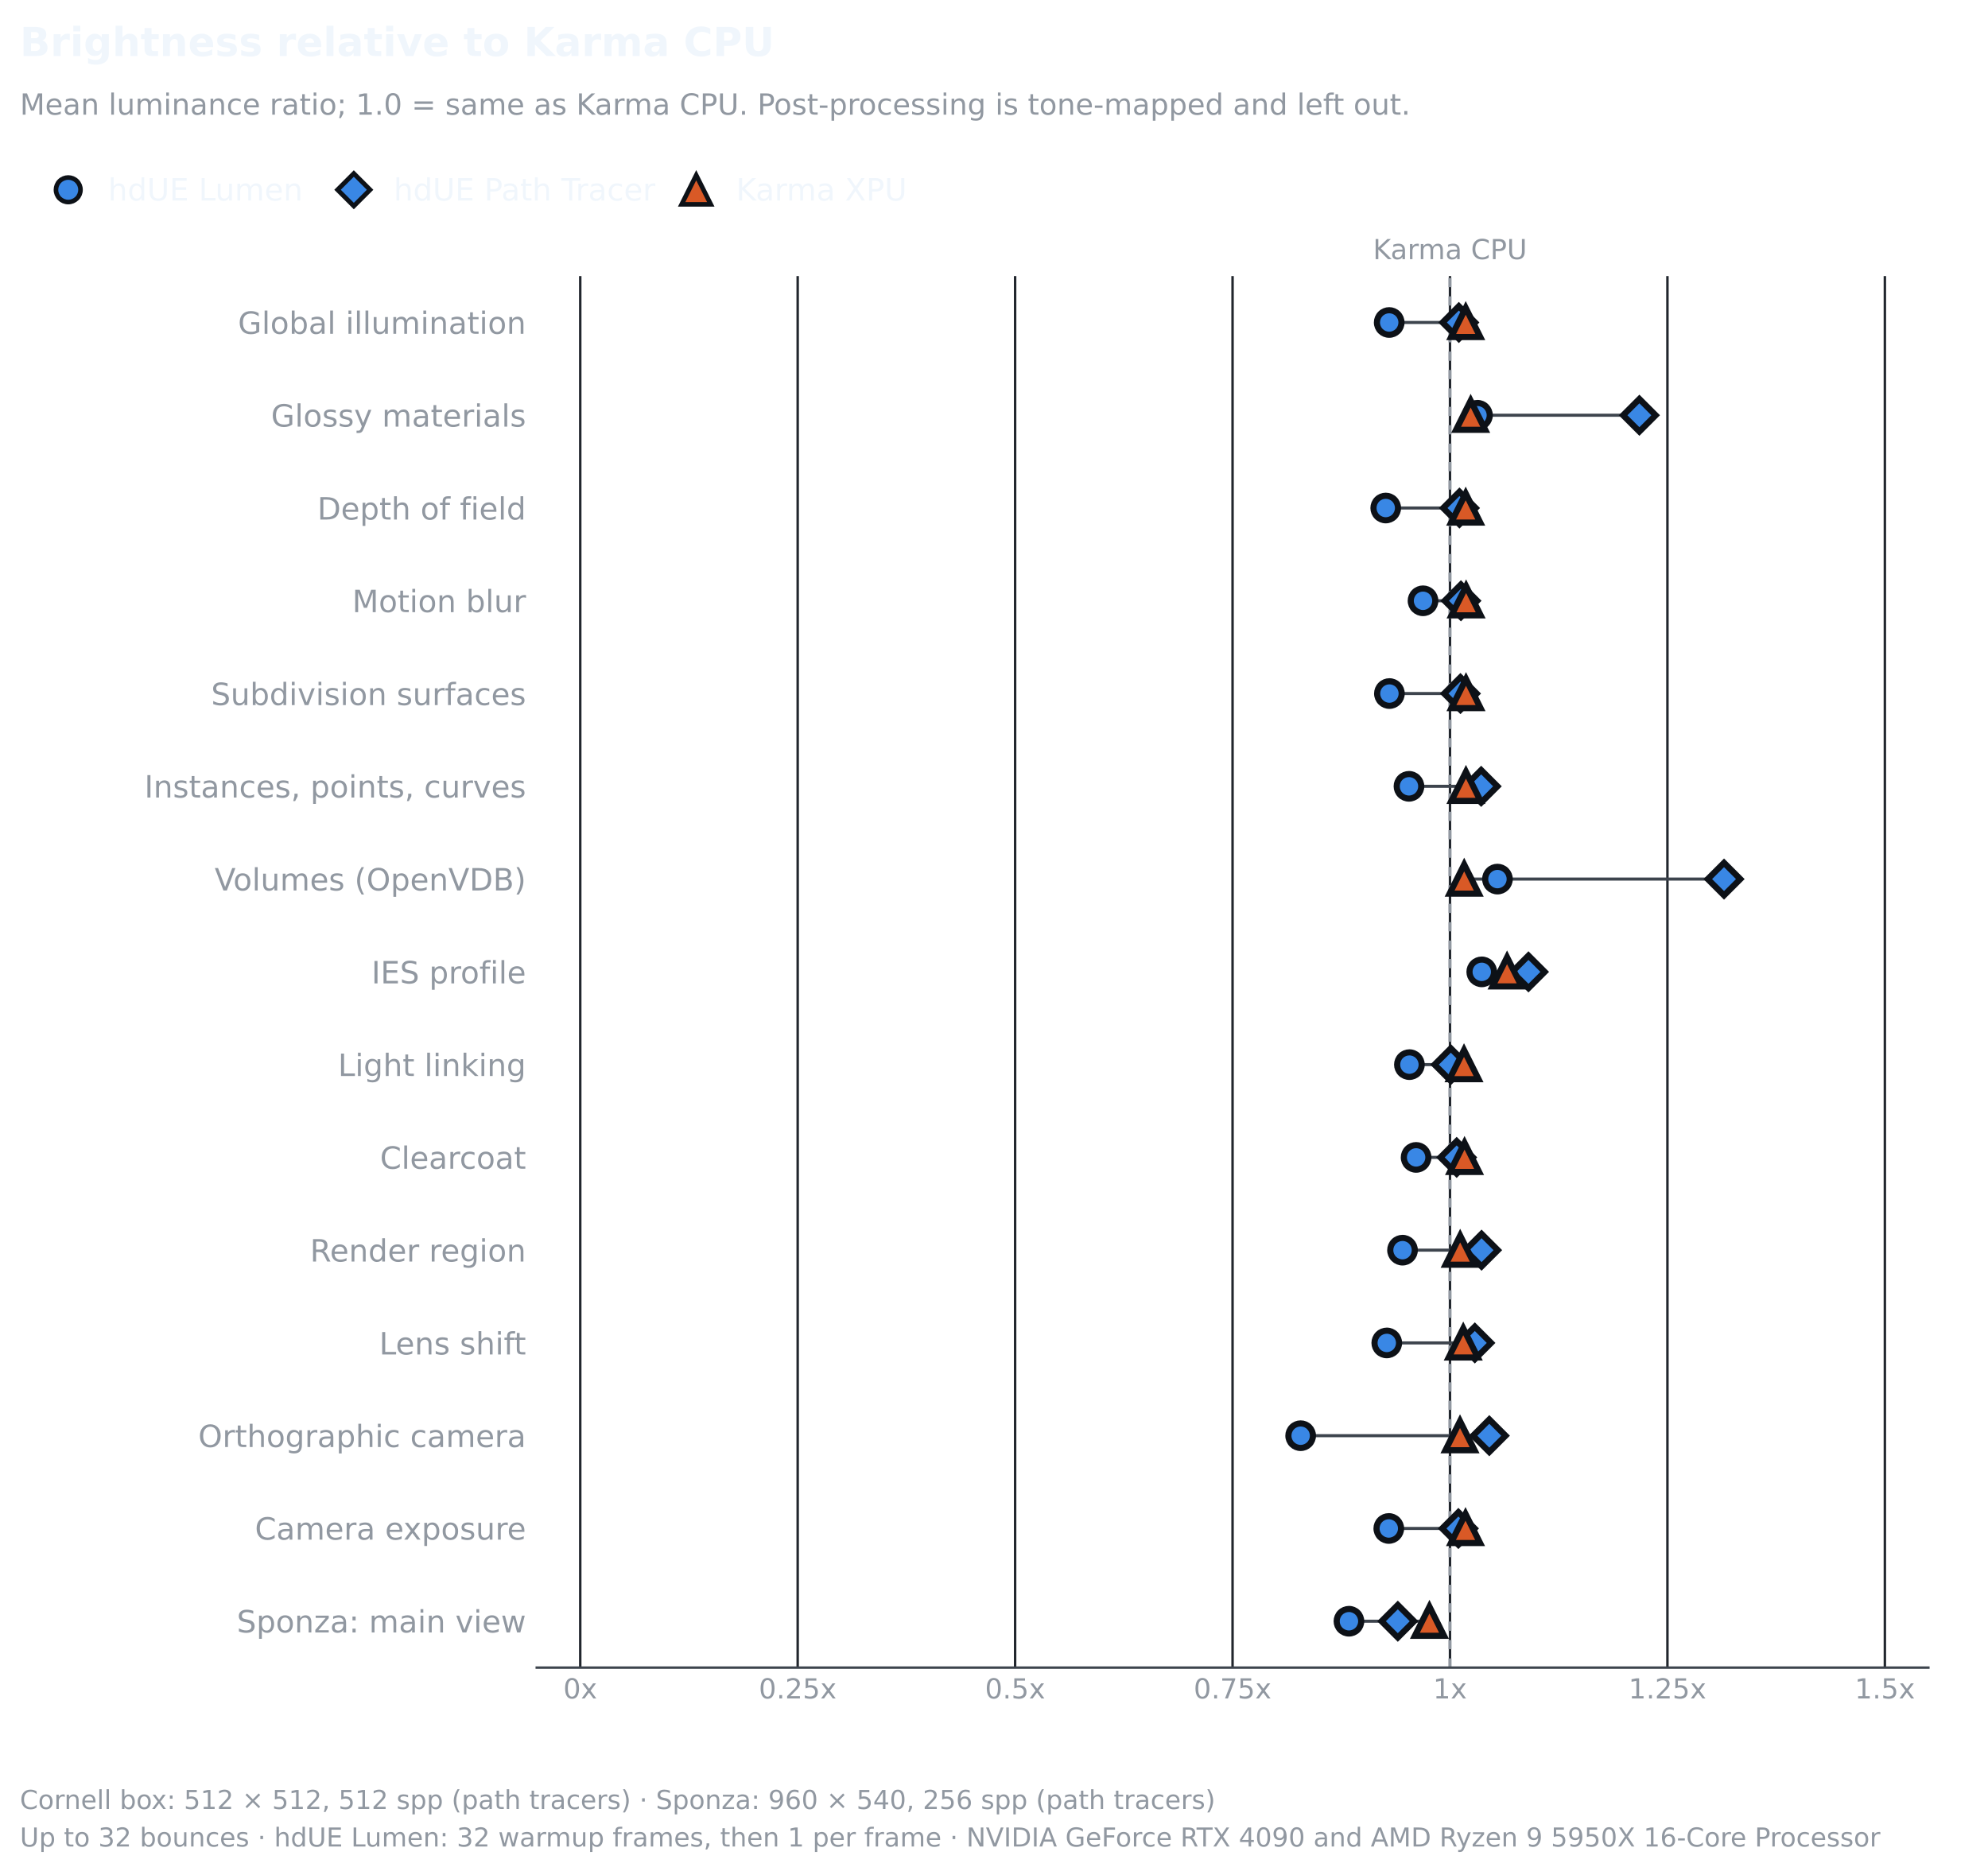
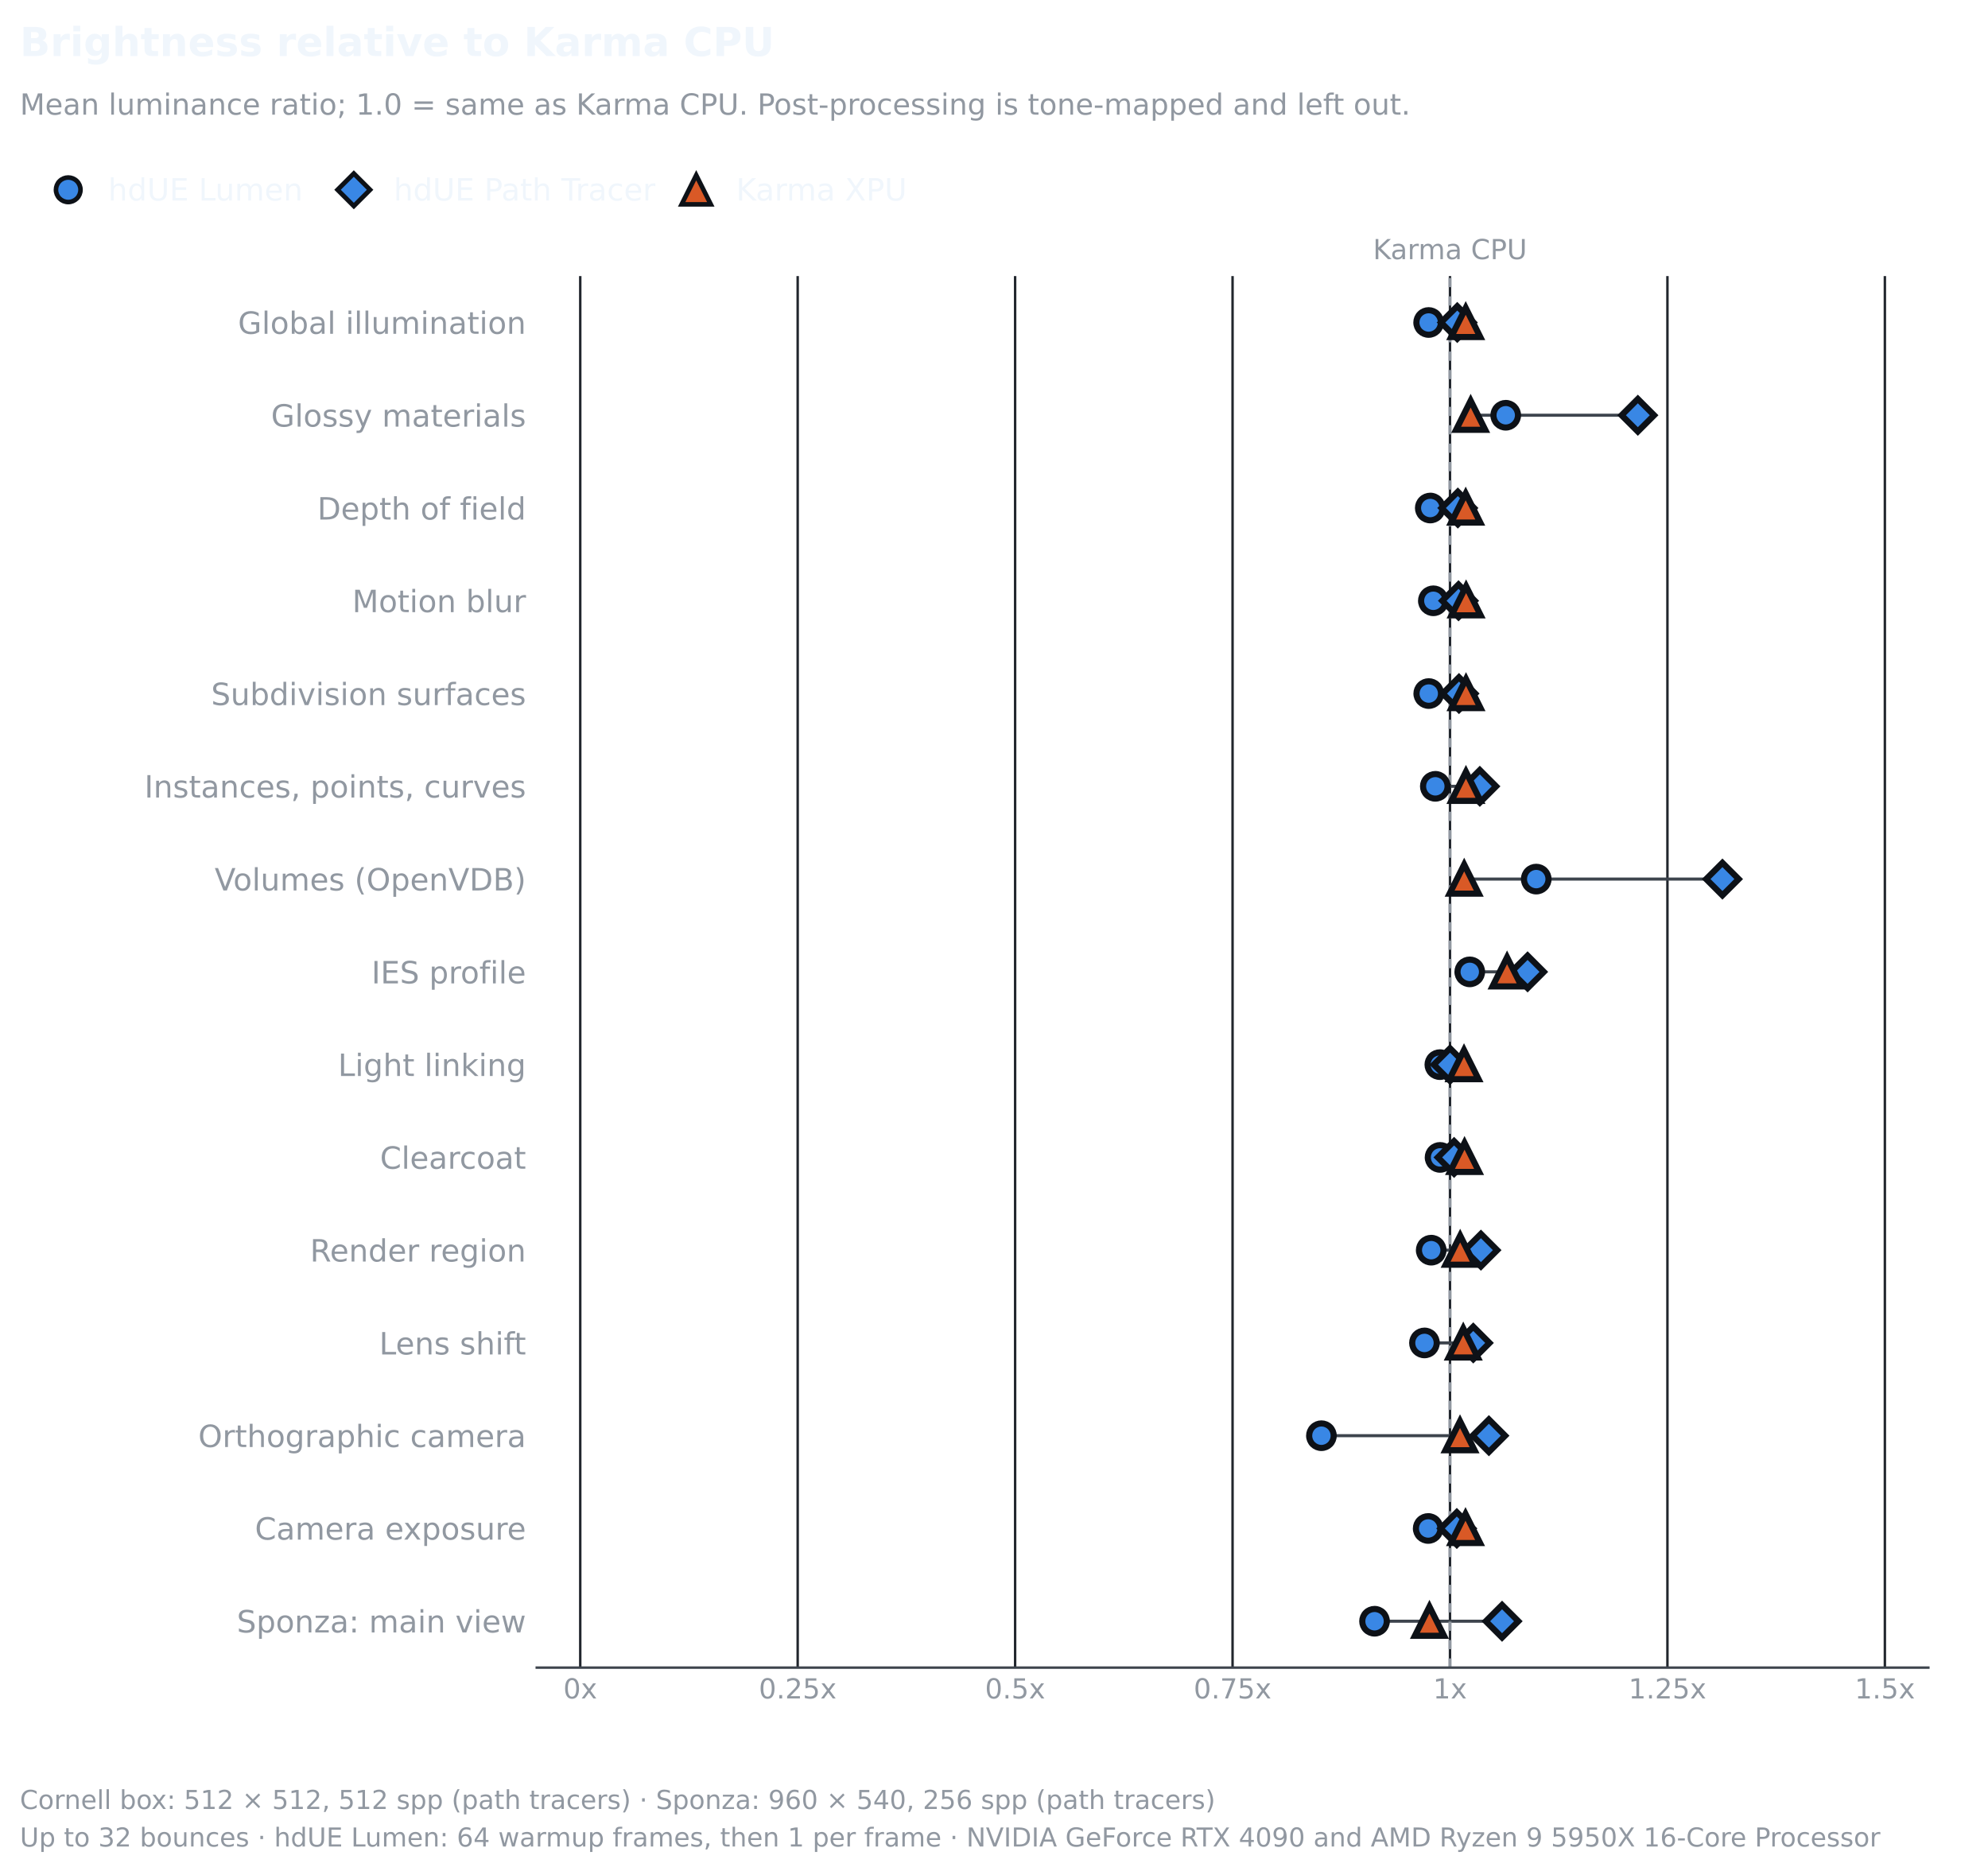
<svg xmlns="http://www.w3.org/2000/svg" xmlns:xlink="http://www.w3.org/1999/xlink" width="648pt" height="609.84pt" viewBox="0 0 648 609.84" version="1.1">
  <defs>
    <style type="text/css">*{stroke-linejoin: round; stroke-linecap: butt}</style>
  </defs>
  <g id="figure_1">
    <g id="patch_1">
      <path d="M 0 609.84  L 648 609.84  L 648 0  L 0 0  L 0 609.84  z " style="fill: none; opacity: 0" />
    </g>
    <g id="axes_1">
      <g id="patch_2">
        <path d="M 174.96 543.6  L 628.56 543.6  L 628.56 90  L 174.96 90  L 174.96 543.6  z " style="fill: none" />
      </g>
      <g id="matplotlib.axis_1">
        <g id="xtick_1">
          <g id="line2d_1">
-             <path d="M 189.135 543.6  L 189.135 90  " clip-path="url(#p9c199e6a6e)" style="fill: none; stroke: #21262d; stroke-width: 0.8; stroke-linecap: square" />
+             <path d="M 189.135 543.6  L 189.135 90  " clip-path="url(#pfbaac207a4)" style="fill: none; stroke: #21262d; stroke-width: 0.8; stroke-linecap: square" />
          </g>
          <g id="line2d_2" />
          <g id="text_1">
            <text style="font-size: 9px; font-family: 'Segoe UI', 'DejaVu Sans'; text-anchor: middle; fill: #9198a1" x="189.135" y="553.652" transform="rotate(-0 189.135 553.6522)">0x</text>
          </g>
        </g>
        <g id="xtick_2">
          <g id="line2d_3">
-             <path d="M 260.01 543.6  L 260.01 90  " clip-path="url(#p9c199e6a6e)" style="fill: none; stroke: #21262d; stroke-width: 0.8; stroke-linecap: square" />
+             <path d="M 260.01 543.6  L 260.01 90  " clip-path="url(#pfbaac207a4)" style="fill: none; stroke: #21262d; stroke-width: 0.8; stroke-linecap: square" />
          </g>
          <g id="line2d_4" />
          <g id="text_2">
            <text style="font-size: 9px; font-family: 'Segoe UI', 'DejaVu Sans'; text-anchor: middle; fill: #9198a1" x="260.01" y="553.652" transform="rotate(-0 260.01 553.6522)">0.25x</text>
          </g>
        </g>
        <g id="xtick_3">
          <g id="line2d_5">
-             <path d="M 330.885 543.6  L 330.885 90  " clip-path="url(#p9c199e6a6e)" style="fill: none; stroke: #21262d; stroke-width: 0.8; stroke-linecap: square" />
+             <path d="M 330.885 543.6  L 330.885 90  " clip-path="url(#pfbaac207a4)" style="fill: none; stroke: #21262d; stroke-width: 0.8; stroke-linecap: square" />
          </g>
          <g id="line2d_6" />
          <g id="text_3">
            <text style="font-size: 9px; font-family: 'Segoe UI', 'DejaVu Sans'; text-anchor: middle; fill: #9198a1" x="330.885" y="553.652" transform="rotate(-0 330.885 553.6522)">0.5x</text>
          </g>
        </g>
        <g id="xtick_4">
          <g id="line2d_7">
-             <path d="M 401.76 543.6  L 401.76 90  " clip-path="url(#p9c199e6a6e)" style="fill: none; stroke: #21262d; stroke-width: 0.8; stroke-linecap: square" />
+             <path d="M 401.76 543.6  L 401.76 90  " clip-path="url(#pfbaac207a4)" style="fill: none; stroke: #21262d; stroke-width: 0.8; stroke-linecap: square" />
          </g>
          <g id="line2d_8" />
          <g id="text_4">
            <text style="font-size: 9px; font-family: 'Segoe UI', 'DejaVu Sans'; text-anchor: middle; fill: #9198a1" x="401.76" y="553.652" transform="rotate(-0 401.76 553.6522)">0.75x</text>
          </g>
        </g>
        <g id="xtick_5">
          <g id="line2d_9">
-             <path d="M 472.635 543.6  L 472.635 90  " clip-path="url(#p9c199e6a6e)" style="fill: none; stroke: #21262d; stroke-width: 0.8; stroke-linecap: square" />
+             <path d="M 472.635 543.6  L 472.635 90  " clip-path="url(#pfbaac207a4)" style="fill: none; stroke: #21262d; stroke-width: 0.8; stroke-linecap: square" />
          </g>
          <g id="line2d_10" />
          <g id="text_5">
            <text style="font-size: 9px; font-family: 'Segoe UI', 'DejaVu Sans'; text-anchor: middle; fill: #9198a1" x="472.635" y="553.652" transform="rotate(-0 472.635 553.6522)">1x</text>
          </g>
        </g>
        <g id="xtick_6">
          <g id="line2d_11">
-             <path d="M 543.51 543.6  L 543.51 90  " clip-path="url(#p9c199e6a6e)" style="fill: none; stroke: #21262d; stroke-width: 0.8; stroke-linecap: square" />
+             <path d="M 543.51 543.6  L 543.51 90  " clip-path="url(#pfbaac207a4)" style="fill: none; stroke: #21262d; stroke-width: 0.8; stroke-linecap: square" />
          </g>
          <g id="line2d_12" />
          <g id="text_6">
            <text style="font-size: 9px; font-family: 'Segoe UI', 'DejaVu Sans'; text-anchor: middle; fill: #9198a1" x="543.51" y="553.652" transform="rotate(-0 543.51 553.6522)">1.25x</text>
          </g>
        </g>
        <g id="xtick_7">
          <g id="line2d_13">
-             <path d="M 614.385 543.6  L 614.385 90  " clip-path="url(#p9c199e6a6e)" style="fill: none; stroke: #21262d; stroke-width: 0.8; stroke-linecap: square" />
+             <path d="M 614.385 543.6  L 614.385 90  " clip-path="url(#pfbaac207a4)" style="fill: none; stroke: #21262d; stroke-width: 0.8; stroke-linecap: square" />
          </g>
          <g id="line2d_14" />
          <g id="text_7">
            <text style="font-size: 9px; font-family: 'Segoe UI', 'DejaVu Sans'; text-anchor: middle; fill: #9198a1" x="614.385" y="553.652" transform="rotate(-0 614.385 553.6522)">1.5x</text>
          </g>
        </g>
      </g>
      <g id="matplotlib.axis_2">
        <g id="ytick_1">
          <g id="line2d_15" />
          <g id="text_8">
            <text style="font-size: 10px; font-family: 'Segoe UI', 'DejaVu Sans'; text-anchor: end; fill: #9198a1" x="171.46" y="108.822" transform="rotate(-0 171.46 108.8216)">Global illumination</text>
          </g>
        </g>
        <g id="ytick_2">
          <g id="line2d_16" />
          <g id="text_9">
            <text style="font-size: 10px; font-family: 'Segoe UI', 'DejaVu Sans'; text-anchor: end; fill: #9198a1" x="171.46" y="139.062" transform="rotate(-0 171.46 139.0616)">Glossy materials</text>
          </g>
        </g>
        <g id="ytick_3">
          <g id="line2d_17" />
          <g id="text_10">
            <text style="font-size: 10px; font-family: 'Segoe UI', 'DejaVu Sans'; text-anchor: end; fill: #9198a1" x="171.46" y="169.355" transform="rotate(-0 171.46 169.3547)">Depth of field</text>
          </g>
        </g>
        <g id="ytick_4">
          <g id="line2d_18" />
          <g id="text_11">
            <text style="font-size: 10px; font-family: 'Segoe UI', 'DejaVu Sans'; text-anchor: end; fill: #9198a1" x="171.46" y="199.542" transform="rotate(-0 171.46 199.5416)">Motion blur</text>
          </g>
        </g>
        <g id="ytick_5">
          <g id="line2d_19" />
          <g id="text_12">
            <text style="font-size: 10px; font-family: 'Segoe UI', 'DejaVu Sans'; text-anchor: end; fill: #9198a1" x="171.46" y="229.835" transform="rotate(-0 171.46 229.8347)">Subdivision surfaces</text>
          </g>
        </g>
        <g id="ytick_6">
          <g id="line2d_20" />
          <g id="text_13">
            <text style="font-size: 10px; font-family: 'Segoe UI', 'DejaVu Sans'; text-anchor: end; fill: #9198a1" x="171.46" y="259.975" transform="rotate(-0 171.46 259.9747)">Instances, points, curves</text>
          </g>
        </g>
        <g id="ytick_7">
          <g id="line2d_21" />
          <g id="text_14">
            <text style="font-size: 10px; font-family: 'Segoe UI', 'DejaVu Sans'; text-anchor: end; fill: #9198a1" x="171.46" y="290.262" transform="rotate(-0 171.46 290.2616)">Volumes (OpenVDB)</text>
          </g>
        </g>
        <g id="ytick_8">
          <g id="line2d_22" />
          <g id="text_15">
            <text style="font-size: 10px; font-family: 'Segoe UI', 'DejaVu Sans'; text-anchor: end; fill: #9198a1" x="171.46" y="320.555" transform="rotate(-0 171.46 320.5547)">IES profile</text>
          </g>
        </g>
        <g id="ytick_9">
          <g id="line2d_23" />
          <g id="text_16">
            <text style="font-size: 10px; font-family: 'Segoe UI', 'DejaVu Sans'; text-anchor: end; fill: #9198a1" x="171.46" y="350.742" transform="rotate(-0 171.46 350.7416)">Light linking</text>
          </g>
        </g>
        <g id="ytick_10">
          <g id="line2d_24" />
          <g id="text_17">
            <text style="font-size: 10px; font-family: 'Segoe UI', 'DejaVu Sans'; text-anchor: end; fill: #9198a1" x="171.46" y="380.982" transform="rotate(-0 171.46 380.9816)">Clearcoat</text>
          </g>
        </g>
        <g id="ytick_11">
          <g id="line2d_25" />
          <g id="text_18">
            <text style="font-size: 10px; font-family: 'Segoe UI', 'DejaVu Sans'; text-anchor: end; fill: #9198a1" x="171.46" y="411.222" transform="rotate(-0 171.46 411.2216)">Render region</text>
          </g>
        </g>
        <g id="ytick_12">
          <g id="line2d_26" />
          <g id="text_19">
            <text style="font-size: 10px; font-family: 'Segoe UI', 'DejaVu Sans'; text-anchor: end; fill: #9198a1" x="171.46" y="441.515" transform="rotate(-0 171.46 441.5147)">Lens shift</text>
          </g>
        </g>
        <g id="ytick_13">
          <g id="line2d_27" />
          <g id="text_20">
            <text style="font-size: 10px; font-family: 'Segoe UI', 'DejaVu Sans'; text-anchor: end; fill: #9198a1" x="171.46" y="471.702" transform="rotate(-0 171.46 471.7016)">Orthographic camera</text>
          </g>
        </g>
        <g id="ytick_14">
          <g id="line2d_28" />
          <g id="text_21">
            <text style="font-size: 10px; font-family: 'Segoe UI', 'DejaVu Sans'; text-anchor: end; fill: #9198a1" x="171.46" y="501.88" transform="rotate(-0 171.46 501.8801)">Camera exposure</text>
          </g>
        </g>
        <g id="ytick_15">
          <g id="line2d_29" />
          <g id="text_22">
            <text style="font-size: 10px; font-family: 'Segoe UI', 'DejaVu Sans'; text-anchor: end; fill: #9198a1" x="171.46" y="532.135" transform="rotate(-0 171.46 532.1347)">Sponza: main view</text>
          </g>
        </g>
      </g>
      <g id="line2d_30">
-         <path d="M 452.818 105.12  L 477.761 105.12  " clip-path="url(#p9c199e6a6e)" style="fill: none; stroke: #3d444d; stroke-linecap: square" />
+         <path d="M 465.675 105.12  L 477.761 105.12  " clip-path="url(#pfbaac207a4)" style="fill: none; stroke: #3d444d; stroke-linecap: square" />
      </g>
      <g id="line2d_31">
-         <path d="M 479.371 135.36  L 534.366 135.36  " clip-path="url(#p9c199e6a6e)" style="fill: none; stroke: #3d444d; stroke-linecap: square" />
+         <path d="M 479.371 135.36  L 533.865 135.36  " clip-path="url(#pfbaac207a4)" style="fill: none; stroke: #3d444d; stroke-linecap: square" />
      </g>
      <g id="line2d_32">
-         <path d="M 451.689 165.6  L 477.755 165.6  " clip-path="url(#p9c199e6a6e)" style="fill: none; stroke: #3d444d; stroke-linecap: square" />
+         <path d="M 466.203 165.6  L 477.755 165.6  " clip-path="url(#pfbaac207a4)" style="fill: none; stroke: #3d444d; stroke-linecap: square" />
      </g>
      <g id="line2d_33">
-         <path d="M 463.842 195.84  L 477.885 195.84  " clip-path="url(#p9c199e6a6e)" style="fill: none; stroke: #3d444d; stroke-linecap: square" />
+         <path d="M 467.208 195.84  L 477.885 195.84  " clip-path="url(#pfbaac207a4)" style="fill: none; stroke: #3d444d; stroke-linecap: square" />
      </g>
      <g id="line2d_34">
-         <path d="M 452.886 226.08  L 477.85 226.08  " clip-path="url(#p9c199e6a6e)" style="fill: none; stroke: #3d444d; stroke-linecap: square" />
+         <path d="M 465.708 226.08  L 477.85 226.08  " clip-path="url(#pfbaac207a4)" style="fill: none; stroke: #3d444d; stroke-linecap: square" />
      </g>
      <g id="line2d_35">
-         <path d="M 459.262 256.32  L 482.796 256.32  " clip-path="url(#p9c199e6a6e)" style="fill: none; stroke: #3d444d; stroke-linecap: square" />
+         <path d="M 467.85 256.32  L 482.354 256.32  " clip-path="url(#pfbaac207a4)" style="fill: none; stroke: #3d444d; stroke-linecap: square" />
      </g>
      <g id="line2d_36">
-         <path d="M 477.26 286.56  L 561.957 286.56  " clip-path="url(#p9c199e6a6e)" style="fill: none; stroke: #3d444d; stroke-linecap: square" />
+         <path d="M 477.26 286.56  L 561.434 286.56  " clip-path="url(#pfbaac207a4)" style="fill: none; stroke: #3d444d; stroke-linecap: square" />
      </g>
      <g id="line2d_37">
-         <path d="M 482.984 316.8  L 498.21 316.8  " clip-path="url(#p9c199e6a6e)" style="fill: none; stroke: #3d444d; stroke-linecap: square" />
+         <path d="M 479.075 316.8  L 497.925 316.8  " clip-path="url(#pfbaac207a4)" style="fill: none; stroke: #3d444d; stroke-linecap: square" />
      </g>
      <g id="line2d_38">
-         <path d="M 459.402 347.04  L 477.201 347.04  " clip-path="url(#p9c199e6a6e)" style="fill: none; stroke: #3d444d; stroke-linecap: square" />
+         <path d="M 469.326 347.04  L 477.201 347.04  " clip-path="url(#pfbaac207a4)" style="fill: none; stroke: #3d444d; stroke-linecap: square" />
      </g>
      <g id="line2d_39">
-         <path d="M 461.589 377.28  L 477.373 377.28  " clip-path="url(#p9c199e6a6e)" style="fill: none; stroke: #3d444d; stroke-linecap: square" />
+         <path d="M 469.398 377.28  L 477.373 377.28  " clip-path="url(#pfbaac207a4)" style="fill: none; stroke: #3d444d; stroke-linecap: square" />
      </g>
      <g id="line2d_40">
-         <path d="M 457.159 407.52  L 482.921 407.52  " clip-path="url(#p9c199e6a6e)" style="fill: none; stroke: #3d444d; stroke-linecap: square" />
+         <path d="M 466.51 407.52  L 482.714 407.52  " clip-path="url(#pfbaac207a4)" style="fill: none; stroke: #3d444d; stroke-linecap: square" />
      </g>
      <g id="line2d_41">
-         <path d="M 452.027 437.76  L 480.726 437.76  " clip-path="url(#p9c199e6a6e)" style="fill: none; stroke: #3d444d; stroke-linecap: square" />
+         <path d="M 464.31 437.76  L 480.219 437.76  " clip-path="url(#pfbaac207a4)" style="fill: none; stroke: #3d444d; stroke-linecap: square" />
      </g>
      <g id="line2d_42">
-         <path d="M 423.956 468  L 485.446 468  " clip-path="url(#p9c199e6a6e)" style="fill: none; stroke: #3d444d; stroke-linecap: square" />
+         <path d="M 430.723 468  L 485.311 468  " clip-path="url(#pfbaac207a4)" style="fill: none; stroke: #3d444d; stroke-linecap: square" />
      </g>
      <g id="line2d_43">
-         <path d="M 452.683 498.24  L 477.694 498.24  " clip-path="url(#p9c199e6a6e)" style="fill: none; stroke: #3d444d; stroke-linecap: square" />
+         <path d="M 465.526 498.24  L 477.694 498.24  " clip-path="url(#pfbaac207a4)" style="fill: none; stroke: #3d444d; stroke-linecap: square" />
      </g>
      <g id="line2d_44">
-         <path d="M 439.695 528.48  L 465.937 528.48  " clip-path="url(#p9c199e6a6e)" style="fill: none; stroke: #3d444d; stroke-linecap: square" />
+         <path d="M 448.037 528.48  L 489.607 528.48  " clip-path="url(#pfbaac207a4)" style="fill: none; stroke: #3d444d; stroke-linecap: square" />
      </g>
      <g id="line2d_45">
-         <path d="M 472.635 543.6  L 472.635 90  " clip-path="url(#p9c199e6a6e)" style="fill: none; stroke-dasharray: 3,3; stroke-dashoffset: 0; stroke: #9198a1" />
+         <path d="M 472.635 543.6  L 472.635 90  " clip-path="url(#pfbaac207a4)" style="fill: none; stroke-dasharray: 3,3; stroke-dashoffset: 0; stroke: #9198a1" />
      </g>
      <g id="patch_3">
        <path d="M 174.96 543.6  L 628.56 543.6  " style="fill: none; stroke: #3d444d; stroke-width: 0.8; stroke-linejoin: miter; stroke-linecap: square" />
      </g>
      <g id="text_23">
        <text style="font-size: 9px; font-family: 'Segoe UI', 'DejaVu Sans'; text-anchor: middle; fill: #9198a1" x="472.635" y="84.477" transform="rotate(-0 472.635 84.47716)">Karma CPU</text>
      </g>
      <g id="line2d_46">
        <defs>
-           <path id="m181a20eb71" d="M 0 4  C 1.061 4 2.078 3.579 2.828 2.828  C 3.579 2.078 4 1.061 4 0  C 4 -1.061 3.579 -2.078 2.828 -2.828  C 2.078 -3.579 1.061 -4 0 -4  C -1.061 -4 -2.078 -3.579 -2.828 -2.828  C -3.579 -2.078 -4 -1.061 -4 0  C -4 1.061 -3.579 2.078 -2.828 2.828  C -2.078 3.579 -1.061 4 0 4  z " style="stroke: #0d1117; stroke-width: 2" />
+           <path id="ma0d681b199" d="M 0 4  C 1.061 4 2.078 3.579 2.828 2.828  C 3.579 2.078 4 1.061 4 0  C 4 -1.061 3.579 -2.078 2.828 -2.828  C 2.078 -3.579 1.061 -4 0 -4  C -1.061 -4 -2.078 -3.579 -2.828 -2.828  C -3.579 -2.078 -4 -1.061 -4 0  C -4 1.061 -3.579 2.078 -2.828 2.828  C -2.078 3.579 -1.061 4 0 4  z " style="stroke: #0d1117; stroke-width: 2" />
        </defs>
-         <g clip-path="url(#p9c199e6a6e)">
-           <use xlink:href="#m181a20eb71" x="452.818" y="105.12" style="fill: #3987e5; stroke: #0d1117; stroke-width: 2" />
+         <g clip-path="url(#pfbaac207a4)">
+           <use xlink:href="#ma0d681b199" x="465.675" y="105.12" style="fill: #3987e5; stroke: #0d1117; stroke-width: 2" />
        </g>
      </g>
      <g id="line2d_47">
        <defs>
-           <path id="m001a390780" d="M 0 5.303  L 5.303 0  L 0 -5.303  L -5.303 0  z " style="stroke: #0d1117; stroke-width: 2; stroke-linejoin: miter" />
+           <path id="m9b4dab7c1b" d="M 0 5.303  L 5.303 0  L 0 -5.303  L -5.303 0  z " style="stroke: #0d1117; stroke-width: 2; stroke-linejoin: miter" />
        </defs>
-         <g clip-path="url(#p9c199e6a6e)">
-           <use xlink:href="#m001a390780" x="475.513" y="105.12" style="fill: #3987e5; stroke: #0d1117; stroke-width: 2; stroke-linejoin: miter" />
+         <g clip-path="url(#pfbaac207a4)">
+           <use xlink:href="#m9b4dab7c1b" x="474.998" y="105.12" style="fill: #3987e5; stroke: #0d1117; stroke-width: 2; stroke-linejoin: miter" />
        </g>
      </g>
      <g id="line2d_48">
        <defs>
-           <path id="m4facd11466" d="M 0 -4.75  L -4.75 4.75  L 4.75 4.75  z " style="stroke: #0d1117; stroke-width: 2; stroke-linejoin: miter" />
+           <path id="mccfc5a7750" d="M 0 -4.75  L -4.75 4.75  L 4.75 4.75  z " style="stroke: #0d1117; stroke-width: 2; stroke-linejoin: miter" />
        </defs>
-         <g clip-path="url(#p9c199e6a6e)">
-           <use xlink:href="#m4facd11466" x="477.761" y="105.12" style="fill: #d95926; stroke: #0d1117; stroke-width: 2; stroke-linejoin: miter" />
+         <g clip-path="url(#pfbaac207a4)">
+           <use xlink:href="#mccfc5a7750" x="477.761" y="105.12" style="fill: #d95926; stroke: #0d1117; stroke-width: 2; stroke-linejoin: miter" />
        </g>
      </g>
      <g id="line2d_49">
-         <g clip-path="url(#p9c199e6a6e)">
-           <use xlink:href="#m181a20eb71" x="481.594" y="135.36" style="fill: #3987e5; stroke: #0d1117; stroke-width: 2" />
+         <g clip-path="url(#pfbaac207a4)">
+           <use xlink:href="#ma0d681b199" x="490.799" y="135.36" style="fill: #3987e5; stroke: #0d1117; stroke-width: 2" />
        </g>
      </g>
      <g id="line2d_50">
-         <g clip-path="url(#p9c199e6a6e)">
-           <use xlink:href="#m001a390780" x="534.366" y="135.36" style="fill: #3987e5; stroke: #0d1117; stroke-width: 2; stroke-linejoin: miter" />
+         <g clip-path="url(#pfbaac207a4)">
+           <use xlink:href="#m9b4dab7c1b" x="533.865" y="135.36" style="fill: #3987e5; stroke: #0d1117; stroke-width: 2; stroke-linejoin: miter" />
        </g>
      </g>
      <g id="line2d_51">
-         <g clip-path="url(#p9c199e6a6e)">
-           <use xlink:href="#m4facd11466" x="479.371" y="135.36" style="fill: #d95926; stroke: #0d1117; stroke-width: 2; stroke-linejoin: miter" />
+         <g clip-path="url(#pfbaac207a4)">
+           <use xlink:href="#mccfc5a7750" x="479.371" y="135.36" style="fill: #d95926; stroke: #0d1117; stroke-width: 2; stroke-linejoin: miter" />
        </g>
      </g>
      <g id="line2d_52">
-         <g clip-path="url(#p9c199e6a6e)">
-           <use xlink:href="#m181a20eb71" x="451.689" y="165.6" style="fill: #3987e5; stroke: #0d1117; stroke-width: 2" />
+         <g clip-path="url(#pfbaac207a4)">
+           <use xlink:href="#ma0d681b199" x="466.203" y="165.6" style="fill: #3987e5; stroke: #0d1117; stroke-width: 2" />
        </g>
      </g>
      <g id="line2d_53">
-         <g clip-path="url(#p9c199e6a6e)">
-           <use xlink:href="#m001a390780" x="475.712" y="165.6" style="fill: #3987e5; stroke: #0d1117; stroke-width: 2; stroke-linejoin: miter" />
+         <g clip-path="url(#pfbaac207a4)">
+           <use xlink:href="#m9b4dab7c1b" x="475.188" y="165.6" style="fill: #3987e5; stroke: #0d1117; stroke-width: 2; stroke-linejoin: miter" />
        </g>
      </g>
      <g id="line2d_54">
-         <g clip-path="url(#p9c199e6a6e)">
-           <use xlink:href="#m4facd11466" x="477.755" y="165.6" style="fill: #d95926; stroke: #0d1117; stroke-width: 2; stroke-linejoin: miter" />
+         <g clip-path="url(#pfbaac207a4)">
+           <use xlink:href="#mccfc5a7750" x="477.755" y="165.6" style="fill: #d95926; stroke: #0d1117; stroke-width: 2; stroke-linejoin: miter" />
        </g>
      </g>
      <g id="line2d_55">
-         <g clip-path="url(#p9c199e6a6e)">
-           <use xlink:href="#m181a20eb71" x="463.842" y="195.84" style="fill: #3987e5; stroke: #0d1117; stroke-width: 2" />
+         <g clip-path="url(#pfbaac207a4)">
+           <use xlink:href="#ma0d681b199" x="467.208" y="195.84" style="fill: #3987e5; stroke: #0d1117; stroke-width: 2" />
        </g>
      </g>
      <g id="line2d_56">
-         <g clip-path="url(#p9c199e6a6e)">
-           <use xlink:href="#m001a390780" x="476.198" y="195.84" style="fill: #3987e5; stroke: #0d1117; stroke-width: 2; stroke-linejoin: miter" />
+         <g clip-path="url(#pfbaac207a4)">
+           <use xlink:href="#m9b4dab7c1b" x="475.41" y="195.84" style="fill: #3987e5; stroke: #0d1117; stroke-width: 2; stroke-linejoin: miter" />
        </g>
      </g>
      <g id="line2d_57">
-         <g clip-path="url(#p9c199e6a6e)">
-           <use xlink:href="#m4facd11466" x="477.885" y="195.84" style="fill: #d95926; stroke: #0d1117; stroke-width: 2; stroke-linejoin: miter" />
+         <g clip-path="url(#pfbaac207a4)">
+           <use xlink:href="#mccfc5a7750" x="477.885" y="195.84" style="fill: #d95926; stroke: #0d1117; stroke-width: 2; stroke-linejoin: miter" />
        </g>
      </g>
      <g id="line2d_58">
-         <g clip-path="url(#p9c199e6a6e)">
-           <use xlink:href="#m181a20eb71" x="452.886" y="226.08" style="fill: #3987e5; stroke: #0d1117; stroke-width: 2" />
+         <g clip-path="url(#pfbaac207a4)">
+           <use xlink:href="#ma0d681b199" x="465.708" y="226.08" style="fill: #3987e5; stroke: #0d1117; stroke-width: 2" />
        </g>
      </g>
      <g id="line2d_59">
-         <g clip-path="url(#p9c199e6a6e)">
-           <use xlink:href="#m001a390780" x="476.039" y="226.08" style="fill: #3987e5; stroke: #0d1117; stroke-width: 2; stroke-linejoin: miter" />
+         <g clip-path="url(#pfbaac207a4)">
+           <use xlink:href="#m9b4dab7c1b" x="475.562" y="226.08" style="fill: #3987e5; stroke: #0d1117; stroke-width: 2; stroke-linejoin: miter" />
        </g>
      </g>
      <g id="line2d_60">
-         <g clip-path="url(#p9c199e6a6e)">
-           <use xlink:href="#m4facd11466" x="477.85" y="226.08" style="fill: #d95926; stroke: #0d1117; stroke-width: 2; stroke-linejoin: miter" />
+         <g clip-path="url(#pfbaac207a4)">
+           <use xlink:href="#mccfc5a7750" x="477.85" y="226.08" style="fill: #d95926; stroke: #0d1117; stroke-width: 2; stroke-linejoin: miter" />
        </g>
      </g>
      <g id="line2d_61">
-         <g clip-path="url(#p9c199e6a6e)">
-           <use xlink:href="#m181a20eb71" x="459.262" y="256.32" style="fill: #3987e5; stroke: #0d1117; stroke-width: 2" />
+         <g clip-path="url(#pfbaac207a4)">
+           <use xlink:href="#ma0d681b199" x="467.85" y="256.32" style="fill: #3987e5; stroke: #0d1117; stroke-width: 2" />
        </g>
      </g>
      <g id="line2d_62">
-         <g clip-path="url(#p9c199e6a6e)">
-           <use xlink:href="#m001a390780" x="482.796" y="256.32" style="fill: #3987e5; stroke: #0d1117; stroke-width: 2; stroke-linejoin: miter" />
+         <g clip-path="url(#pfbaac207a4)">
+           <use xlink:href="#m9b4dab7c1b" x="482.354" y="256.32" style="fill: #3987e5; stroke: #0d1117; stroke-width: 2; stroke-linejoin: miter" />
        </g>
      </g>
      <g id="line2d_63">
-         <g clip-path="url(#p9c199e6a6e)">
-           <use xlink:href="#m4facd11466" x="477.832" y="256.32" style="fill: #d95926; stroke: #0d1117; stroke-width: 2; stroke-linejoin: miter" />
+         <g clip-path="url(#pfbaac207a4)">
+           <use xlink:href="#mccfc5a7750" x="477.832" y="256.32" style="fill: #d95926; stroke: #0d1117; stroke-width: 2; stroke-linejoin: miter" />
        </g>
      </g>
      <g id="line2d_64">
-         <g clip-path="url(#p9c199e6a6e)">
-           <use xlink:href="#m181a20eb71" x="488.103" y="286.56" style="fill: #3987e5; stroke: #0d1117; stroke-width: 2" />
+         <g clip-path="url(#pfbaac207a4)">
+           <use xlink:href="#ma0d681b199" x="500.745" y="286.56" style="fill: #3987e5; stroke: #0d1117; stroke-width: 2" />
        </g>
      </g>
      <g id="line2d_65">
-         <g clip-path="url(#p9c199e6a6e)">
-           <use xlink:href="#m001a390780" x="561.957" y="286.56" style="fill: #3987e5; stroke: #0d1117; stroke-width: 2; stroke-linejoin: miter" />
+         <g clip-path="url(#pfbaac207a4)">
+           <use xlink:href="#m9b4dab7c1b" x="561.434" y="286.56" style="fill: #3987e5; stroke: #0d1117; stroke-width: 2; stroke-linejoin: miter" />
        </g>
      </g>
      <g id="line2d_66">
-         <g clip-path="url(#p9c199e6a6e)">
-           <use xlink:href="#m4facd11466" x="477.26" y="286.56" style="fill: #d95926; stroke: #0d1117; stroke-width: 2; stroke-linejoin: miter" />
+         <g clip-path="url(#pfbaac207a4)">
+           <use xlink:href="#mccfc5a7750" x="477.26" y="286.56" style="fill: #d95926; stroke: #0d1117; stroke-width: 2; stroke-linejoin: miter" />
        </g>
      </g>
      <g id="line2d_67">
-         <g clip-path="url(#p9c199e6a6e)">
-           <use xlink:href="#m181a20eb71" x="482.984" y="316.8" style="fill: #3987e5; stroke: #0d1117; stroke-width: 2" />
+         <g clip-path="url(#pfbaac207a4)">
+           <use xlink:href="#ma0d681b199" x="479.075" y="316.8" style="fill: #3987e5; stroke: #0d1117; stroke-width: 2" />
        </g>
      </g>
      <g id="line2d_68">
-         <g clip-path="url(#p9c199e6a6e)">
-           <use xlink:href="#m001a390780" x="498.21" y="316.8" style="fill: #3987e5; stroke: #0d1117; stroke-width: 2; stroke-linejoin: miter" />
+         <g clip-path="url(#pfbaac207a4)">
+           <use xlink:href="#m9b4dab7c1b" x="497.925" y="316.8" style="fill: #3987e5; stroke: #0d1117; stroke-width: 2; stroke-linejoin: miter" />
        </g>
      </g>
      <g id="line2d_69">
-         <g clip-path="url(#p9c199e6a6e)">
-           <use xlink:href="#m4facd11466" x="491.235" y="316.8" style="fill: #d95926; stroke: #0d1117; stroke-width: 2; stroke-linejoin: miter" />
+         <g clip-path="url(#pfbaac207a4)">
+           <use xlink:href="#mccfc5a7750" x="491.235" y="316.8" style="fill: #d95926; stroke: #0d1117; stroke-width: 2; stroke-linejoin: miter" />
        </g>
      </g>
      <g id="line2d_70">
-         <g clip-path="url(#p9c199e6a6e)">
-           <use xlink:href="#m181a20eb71" x="459.402" y="347.04" style="fill: #3987e5; stroke: #0d1117; stroke-width: 2" />
+         <g clip-path="url(#pfbaac207a4)">
+           <use xlink:href="#ma0d681b199" x="469.326" y="347.04" style="fill: #3987e5; stroke: #0d1117; stroke-width: 2" />
        </g>
      </g>
      <g id="line2d_71">
-         <g clip-path="url(#p9c199e6a6e)">
-           <use xlink:href="#m001a390780" x="472.902" y="347.04" style="fill: #3987e5; stroke: #0d1117; stroke-width: 2; stroke-linejoin: miter" />
+         <g clip-path="url(#pfbaac207a4)">
+           <use xlink:href="#m9b4dab7c1b" x="472.652" y="347.04" style="fill: #3987e5; stroke: #0d1117; stroke-width: 2; stroke-linejoin: miter" />
        </g>
      </g>
      <g id="line2d_72">
-         <g clip-path="url(#p9c199e6a6e)">
-           <use xlink:href="#m4facd11466" x="477.201" y="347.04" style="fill: #d95926; stroke: #0d1117; stroke-width: 2; stroke-linejoin: miter" />
+         <g clip-path="url(#pfbaac207a4)">
+           <use xlink:href="#mccfc5a7750" x="477.201" y="347.04" style="fill: #d95926; stroke: #0d1117; stroke-width: 2; stroke-linejoin: miter" />
        </g>
      </g>
      <g id="line2d_73">
-         <g clip-path="url(#p9c199e6a6e)">
-           <use xlink:href="#m181a20eb71" x="461.589" y="377.28" style="fill: #3987e5; stroke: #0d1117; stroke-width: 2" />
+         <g clip-path="url(#pfbaac207a4)">
+           <use xlink:href="#ma0d681b199" x="469.398" y="377.28" style="fill: #3987e5; stroke: #0d1117; stroke-width: 2" />
        </g>
      </g>
      <g id="line2d_74">
-         <g clip-path="url(#p9c199e6a6e)">
-           <use xlink:href="#m001a390780" x="474.81" y="377.28" style="fill: #3987e5; stroke: #0d1117; stroke-width: 2; stroke-linejoin: miter" />
+         <g clip-path="url(#pfbaac207a4)">
+           <use xlink:href="#m9b4dab7c1b" x="473.964" y="377.28" style="fill: #3987e5; stroke: #0d1117; stroke-width: 2; stroke-linejoin: miter" />
        </g>
      </g>
      <g id="line2d_75">
-         <g clip-path="url(#p9c199e6a6e)">
-           <use xlink:href="#m4facd11466" x="477.373" y="377.28" style="fill: #d95926; stroke: #0d1117; stroke-width: 2; stroke-linejoin: miter" />
+         <g clip-path="url(#pfbaac207a4)">
+           <use xlink:href="#mccfc5a7750" x="477.373" y="377.28" style="fill: #d95926; stroke: #0d1117; stroke-width: 2; stroke-linejoin: miter" />
        </g>
      </g>
      <g id="line2d_76">
-         <g clip-path="url(#p9c199e6a6e)">
-           <use xlink:href="#m181a20eb71" x="457.159" y="407.52" style="fill: #3987e5; stroke: #0d1117; stroke-width: 2" />
+         <g clip-path="url(#pfbaac207a4)">
+           <use xlink:href="#ma0d681b199" x="466.51" y="407.52" style="fill: #3987e5; stroke: #0d1117; stroke-width: 2" />
        </g>
      </g>
      <g id="line2d_77">
-         <g clip-path="url(#p9c199e6a6e)">
-           <use xlink:href="#m001a390780" x="482.921" y="407.52" style="fill: #3987e5; stroke: #0d1117; stroke-width: 2; stroke-linejoin: miter" />
+         <g clip-path="url(#pfbaac207a4)">
+           <use xlink:href="#m9b4dab7c1b" x="482.714" y="407.52" style="fill: #3987e5; stroke: #0d1117; stroke-width: 2; stroke-linejoin: miter" />
        </g>
      </g>
      <g id="line2d_78">
-         <g clip-path="url(#p9c199e6a6e)">
-           <use xlink:href="#m4facd11466" x="475.951" y="407.52" style="fill: #d95926; stroke: #0d1117; stroke-width: 2; stroke-linejoin: miter" />
+         <g clip-path="url(#pfbaac207a4)">
+           <use xlink:href="#mccfc5a7750" x="475.951" y="407.52" style="fill: #d95926; stroke: #0d1117; stroke-width: 2; stroke-linejoin: miter" />
        </g>
      </g>
      <g id="line2d_79">
-         <g clip-path="url(#p9c199e6a6e)">
-           <use xlink:href="#m181a20eb71" x="452.027" y="437.76" style="fill: #3987e5; stroke: #0d1117; stroke-width: 2" />
+         <g clip-path="url(#pfbaac207a4)">
+           <use xlink:href="#ma0d681b199" x="464.31" y="437.76" style="fill: #3987e5; stroke: #0d1117; stroke-width: 2" />
        </g>
      </g>
      <g id="line2d_80">
-         <g clip-path="url(#p9c199e6a6e)">
-           <use xlink:href="#m001a390780" x="480.726" y="437.76" style="fill: #3987e5; stroke: #0d1117; stroke-width: 2; stroke-linejoin: miter" />
+         <g clip-path="url(#pfbaac207a4)">
+           <use xlink:href="#m9b4dab7c1b" x="480.219" y="437.76" style="fill: #3987e5; stroke: #0d1117; stroke-width: 2; stroke-linejoin: miter" />
        </g>
      </g>
      <g id="line2d_81">
-         <g clip-path="url(#p9c199e6a6e)">
-           <use xlink:href="#m4facd11466" x="476.957" y="437.76" style="fill: #d95926; stroke: #0d1117; stroke-width: 2; stroke-linejoin: miter" />
+         <g clip-path="url(#pfbaac207a4)">
+           <use xlink:href="#mccfc5a7750" x="476.957" y="437.76" style="fill: #d95926; stroke: #0d1117; stroke-width: 2; stroke-linejoin: miter" />
        </g>
      </g>
      <g id="line2d_82">
-         <g clip-path="url(#p9c199e6a6e)">
-           <use xlink:href="#m181a20eb71" x="423.956" y="468" style="fill: #3987e5; stroke: #0d1117; stroke-width: 2" />
+         <g clip-path="url(#pfbaac207a4)">
+           <use xlink:href="#ma0d681b199" x="430.723" y="468" style="fill: #3987e5; stroke: #0d1117; stroke-width: 2" />
        </g>
      </g>
      <g id="line2d_83">
-         <g clip-path="url(#p9c199e6a6e)">
-           <use xlink:href="#m001a390780" x="485.446" y="468" style="fill: #3987e5; stroke: #0d1117; stroke-width: 2; stroke-linejoin: miter" />
+         <g clip-path="url(#pfbaac207a4)">
+           <use xlink:href="#m9b4dab7c1b" x="485.311" y="468" style="fill: #3987e5; stroke: #0d1117; stroke-width: 2; stroke-linejoin: miter" />
        </g>
      </g>
      <g id="line2d_84">
-         <g clip-path="url(#p9c199e6a6e)">
-           <use xlink:href="#m4facd11466" x="475.898" y="468" style="fill: #d95926; stroke: #0d1117; stroke-width: 2; stroke-linejoin: miter" />
+         <g clip-path="url(#pfbaac207a4)">
+           <use xlink:href="#mccfc5a7750" x="475.898" y="468" style="fill: #d95926; stroke: #0d1117; stroke-width: 2; stroke-linejoin: miter" />
        </g>
      </g>
      <g id="line2d_85">
-         <g clip-path="url(#p9c199e6a6e)">
-           <use xlink:href="#m181a20eb71" x="452.683" y="498.24" style="fill: #3987e5; stroke: #0d1117; stroke-width: 2" />
+         <g clip-path="url(#pfbaac207a4)">
+           <use xlink:href="#ma0d681b199" x="465.526" y="498.24" style="fill: #3987e5; stroke: #0d1117; stroke-width: 2" />
        </g>
      </g>
      <g id="line2d_86">
-         <g clip-path="url(#p9c199e6a6e)">
-           <use xlink:href="#m001a390780" x="475.367" y="498.24" style="fill: #3987e5; stroke: #0d1117; stroke-width: 2; stroke-linejoin: miter" />
+         <g clip-path="url(#pfbaac207a4)">
+           <use xlink:href="#m9b4dab7c1b" x="474.853" y="498.24" style="fill: #3987e5; stroke: #0d1117; stroke-width: 2; stroke-linejoin: miter" />
        </g>
      </g>
      <g id="line2d_87">
-         <g clip-path="url(#p9c199e6a6e)">
-           <use xlink:href="#m4facd11466" x="477.694" y="498.24" style="fill: #d95926; stroke: #0d1117; stroke-width: 2; stroke-linejoin: miter" />
+         <g clip-path="url(#pfbaac207a4)">
+           <use xlink:href="#mccfc5a7750" x="477.694" y="498.24" style="fill: #d95926; stroke: #0d1117; stroke-width: 2; stroke-linejoin: miter" />
        </g>
      </g>
      <g id="line2d_88">
-         <g clip-path="url(#p9c199e6a6e)">
-           <use xlink:href="#m181a20eb71" x="439.695" y="528.48" style="fill: #3987e5; stroke: #0d1117; stroke-width: 2" />
+         <g clip-path="url(#pfbaac207a4)">
+           <use xlink:href="#ma0d681b199" x="448.037" y="528.48" style="fill: #3987e5; stroke: #0d1117; stroke-width: 2" />
        </g>
      </g>
      <g id="line2d_89">
-         <g clip-path="url(#p9c199e6a6e)">
-           <use xlink:href="#m001a390780" x="455.623" y="528.48" style="fill: #3987e5; stroke: #0d1117; stroke-width: 2; stroke-linejoin: miter" />
+         <g clip-path="url(#pfbaac207a4)">
+           <use xlink:href="#m9b4dab7c1b" x="489.607" y="528.48" style="fill: #3987e5; stroke: #0d1117; stroke-width: 2; stroke-linejoin: miter" />
        </g>
      </g>
      <g id="line2d_90">
-         <g clip-path="url(#p9c199e6a6e)">
-           <use xlink:href="#m4facd11466" x="465.937" y="528.48" style="fill: #d95926; stroke: #0d1117; stroke-width: 2; stroke-linejoin: miter" />
+         <g clip-path="url(#pfbaac207a4)">
+           <use xlink:href="#mccfc5a7750" x="465.937" y="528.48" style="fill: #d95926; stroke: #0d1117; stroke-width: 2; stroke-linejoin: miter" />
        </g>
      </g>
    </g>
    <g id="text_24">
      <text style="font-weight: 700; font-size: 13px; font-family: 'Segoe UI', 'DejaVu Sans'; text-anchor: start; fill: #f0f6fc" x="6.48" y="18.264" transform="rotate(-0 6.48 18.26406)">Brightness relative to Karma CPU</text>
    </g>
    <g id="text_25">
      <text style="font-size: 9.5px; font-family: 'Segoe UI', 'DejaVu Sans'; text-anchor: start; fill: #9198a1" x="6.48" y="37.374" transform="rotate(-0 6.48 37.37391)">Mean luminance ratio; 1.0 = same as Karma CPU. Post-processing is tone-mapped and left out.</text>
    </g>
    <g id="text_26">
      <text style="font-size: 8.5px; font-family: 'Segoe UI', 'DejaVu Sans'; text-anchor: start; fill: #9198a1" x="6.48" y="589.68" transform="rotate(-0 6.48 589.68)">Cornell box: 512 × 512, 512 spp (path tracers) · Sponza: 960 × 540, 256 spp (path tracers)</text>
    </g>
    <g id="text_27">
-       <text style="font-size: 8.5px; font-family: 'Segoe UI', 'DejaVu Sans'; text-anchor: start; fill: #9198a1" x="6.48" y="601.92" transform="rotate(-0 6.48 601.92)">Up to 32 bounces · hdUE Lumen: 32 warmup frames, then 1 per frame · NVIDIA GeForce RTX 4090 and AMD Ryzen 9 5950X 16-Core Processor</text>
+       <text style="font-size: 8.5px; font-family: 'Segoe UI', 'DejaVu Sans'; text-anchor: start; fill: #9198a1" x="6.48" y="601.92" transform="rotate(-0 6.48 601.92)">Up to 32 bounces · hdUE Lumen: 64 warmup frames, then 1 per frame · NVIDIA GeForce RTX 4090 and AMD Ryzen 9 5950X 16-Core Processor</text>
    </g>
    <g id="legend_1">
      <g id="line2d_91">
        <defs>
-           <path id="mad8cbcd5dd" d="M 0 4  C 1.061 4 2.078 3.579 2.828 2.828  C 3.579 2.078 4 1.061 4 0  C 4 -1.061 3.579 -2.078 2.828 -2.828  C 2.078 -3.579 1.061 -4 0 -4  C -1.061 -4 -2.078 -3.579 -2.828 -2.828  C -3.579 -2.078 -4 -1.061 -4 0  C -4 1.061 -3.579 2.078 -2.828 2.828  C -2.078 3.579 -1.061 4 0 4  z " style="stroke: #0d1117; stroke-width: 1.5" />
+           <path id="m4bf399ac8c" d="M 0 4  C 1.061 4 2.078 3.579 2.828 2.828  C 3.579 2.078 4 1.061 4 0  C 4 -1.061 3.579 -2.078 2.828 -2.828  C 2.078 -3.579 1.061 -4 0 -4  C -1.061 -4 -2.078 -3.579 -2.828 -2.828  C -3.579 -2.078 -4 -1.061 -4 0  C -4 1.061 -3.579 2.078 -2.828 2.828  C -2.078 3.579 -1.061 4 0 4  z " style="stroke: #0d1117; stroke-width: 1.5" />
        </defs>
        <g>
-           <use xlink:href="#mad8cbcd5dd" x="22.24" y="61.863" style="fill: #3987e5; stroke: #0d1117; stroke-width: 1.5" />
+           <use xlink:href="#m4bf399ac8c" x="22.24" y="61.863" style="fill: #3987e5; stroke: #0d1117; stroke-width: 1.5" />
        </g>
      </g>
      <g id="text_28">
        <text style="font-size: 10px; font-family: 'Segoe UI', 'DejaVu Sans'; text-anchor: start; fill: #f0f6fc" x="35.24" y="65.363" transform="rotate(-0 35.24 65.36312)">hdUE Lumen</text>
      </g>
      <g id="line2d_92">
        <defs>
-           <path id="m255771a346" d="M 0 5.303  L 5.303 0  L 0 -5.303  L -5.303 0  z " style="stroke: #0d1117; stroke-width: 1.5; stroke-linejoin: miter" />
+           <path id="ma9b55d95f3" d="M 0 5.303  L 5.303 0  L 0 -5.303  L -5.303 0  z " style="stroke: #0d1117; stroke-width: 1.5; stroke-linejoin: miter" />
        </defs>
        <g>
-           <use xlink:href="#m255771a346" x="115.328" y="61.863" style="fill: #3987e5; stroke: #0d1117; stroke-width: 1.5; stroke-linejoin: miter" />
+           <use xlink:href="#ma9b55d95f3" x="115.328" y="61.863" style="fill: #3987e5; stroke: #0d1117; stroke-width: 1.5; stroke-linejoin: miter" />
        </g>
      </g>
      <g id="text_29">
        <text style="font-size: 10px; font-family: 'Segoe UI', 'DejaVu Sans'; text-anchor: start; fill: #f0f6fc" x="128.327" y="65.363" transform="rotate(-0 128.3275 65.36312)">hdUE Path Tracer</text>
      </g>
      <g id="line2d_93">
        <defs>
-           <path id="m96408cc5fa" d="M 0 -4.75  L -4.75 4.75  L 4.75 4.75  z " style="stroke: #0d1117; stroke-width: 1.5; stroke-linejoin: miter" />
+           <path id="ma0dc058a72" d="M 0 -4.75  L -4.75 4.75  L 4.75 4.75  z " style="stroke: #0d1117; stroke-width: 1.5; stroke-linejoin: miter" />
        </defs>
        <g>
-           <use xlink:href="#m96408cc5fa" x="226.937" y="61.863" style="fill: #d95926; stroke: #0d1117; stroke-width: 1.5; stroke-linejoin: miter" />
+           <use xlink:href="#ma0dc058a72" x="226.937" y="61.863" style="fill: #d95926; stroke: #0d1117; stroke-width: 1.5; stroke-linejoin: miter" />
        </g>
      </g>
      <g id="text_30">
        <text style="font-size: 10px; font-family: 'Segoe UI', 'DejaVu Sans'; text-anchor: start; fill: #f0f6fc" x="239.937" y="65.363" transform="rotate(-0 239.9369 65.36312)">Karma XPU</text>
      </g>
    </g>
  </g>
  <defs>
-     <clipPath id="p9c199e6a6e">
+     <clipPath id="pfbaac207a4">
      <rect x="174.96" y="90" width="453.6" height="453.6" />
    </clipPath>
  </defs>
</svg>
